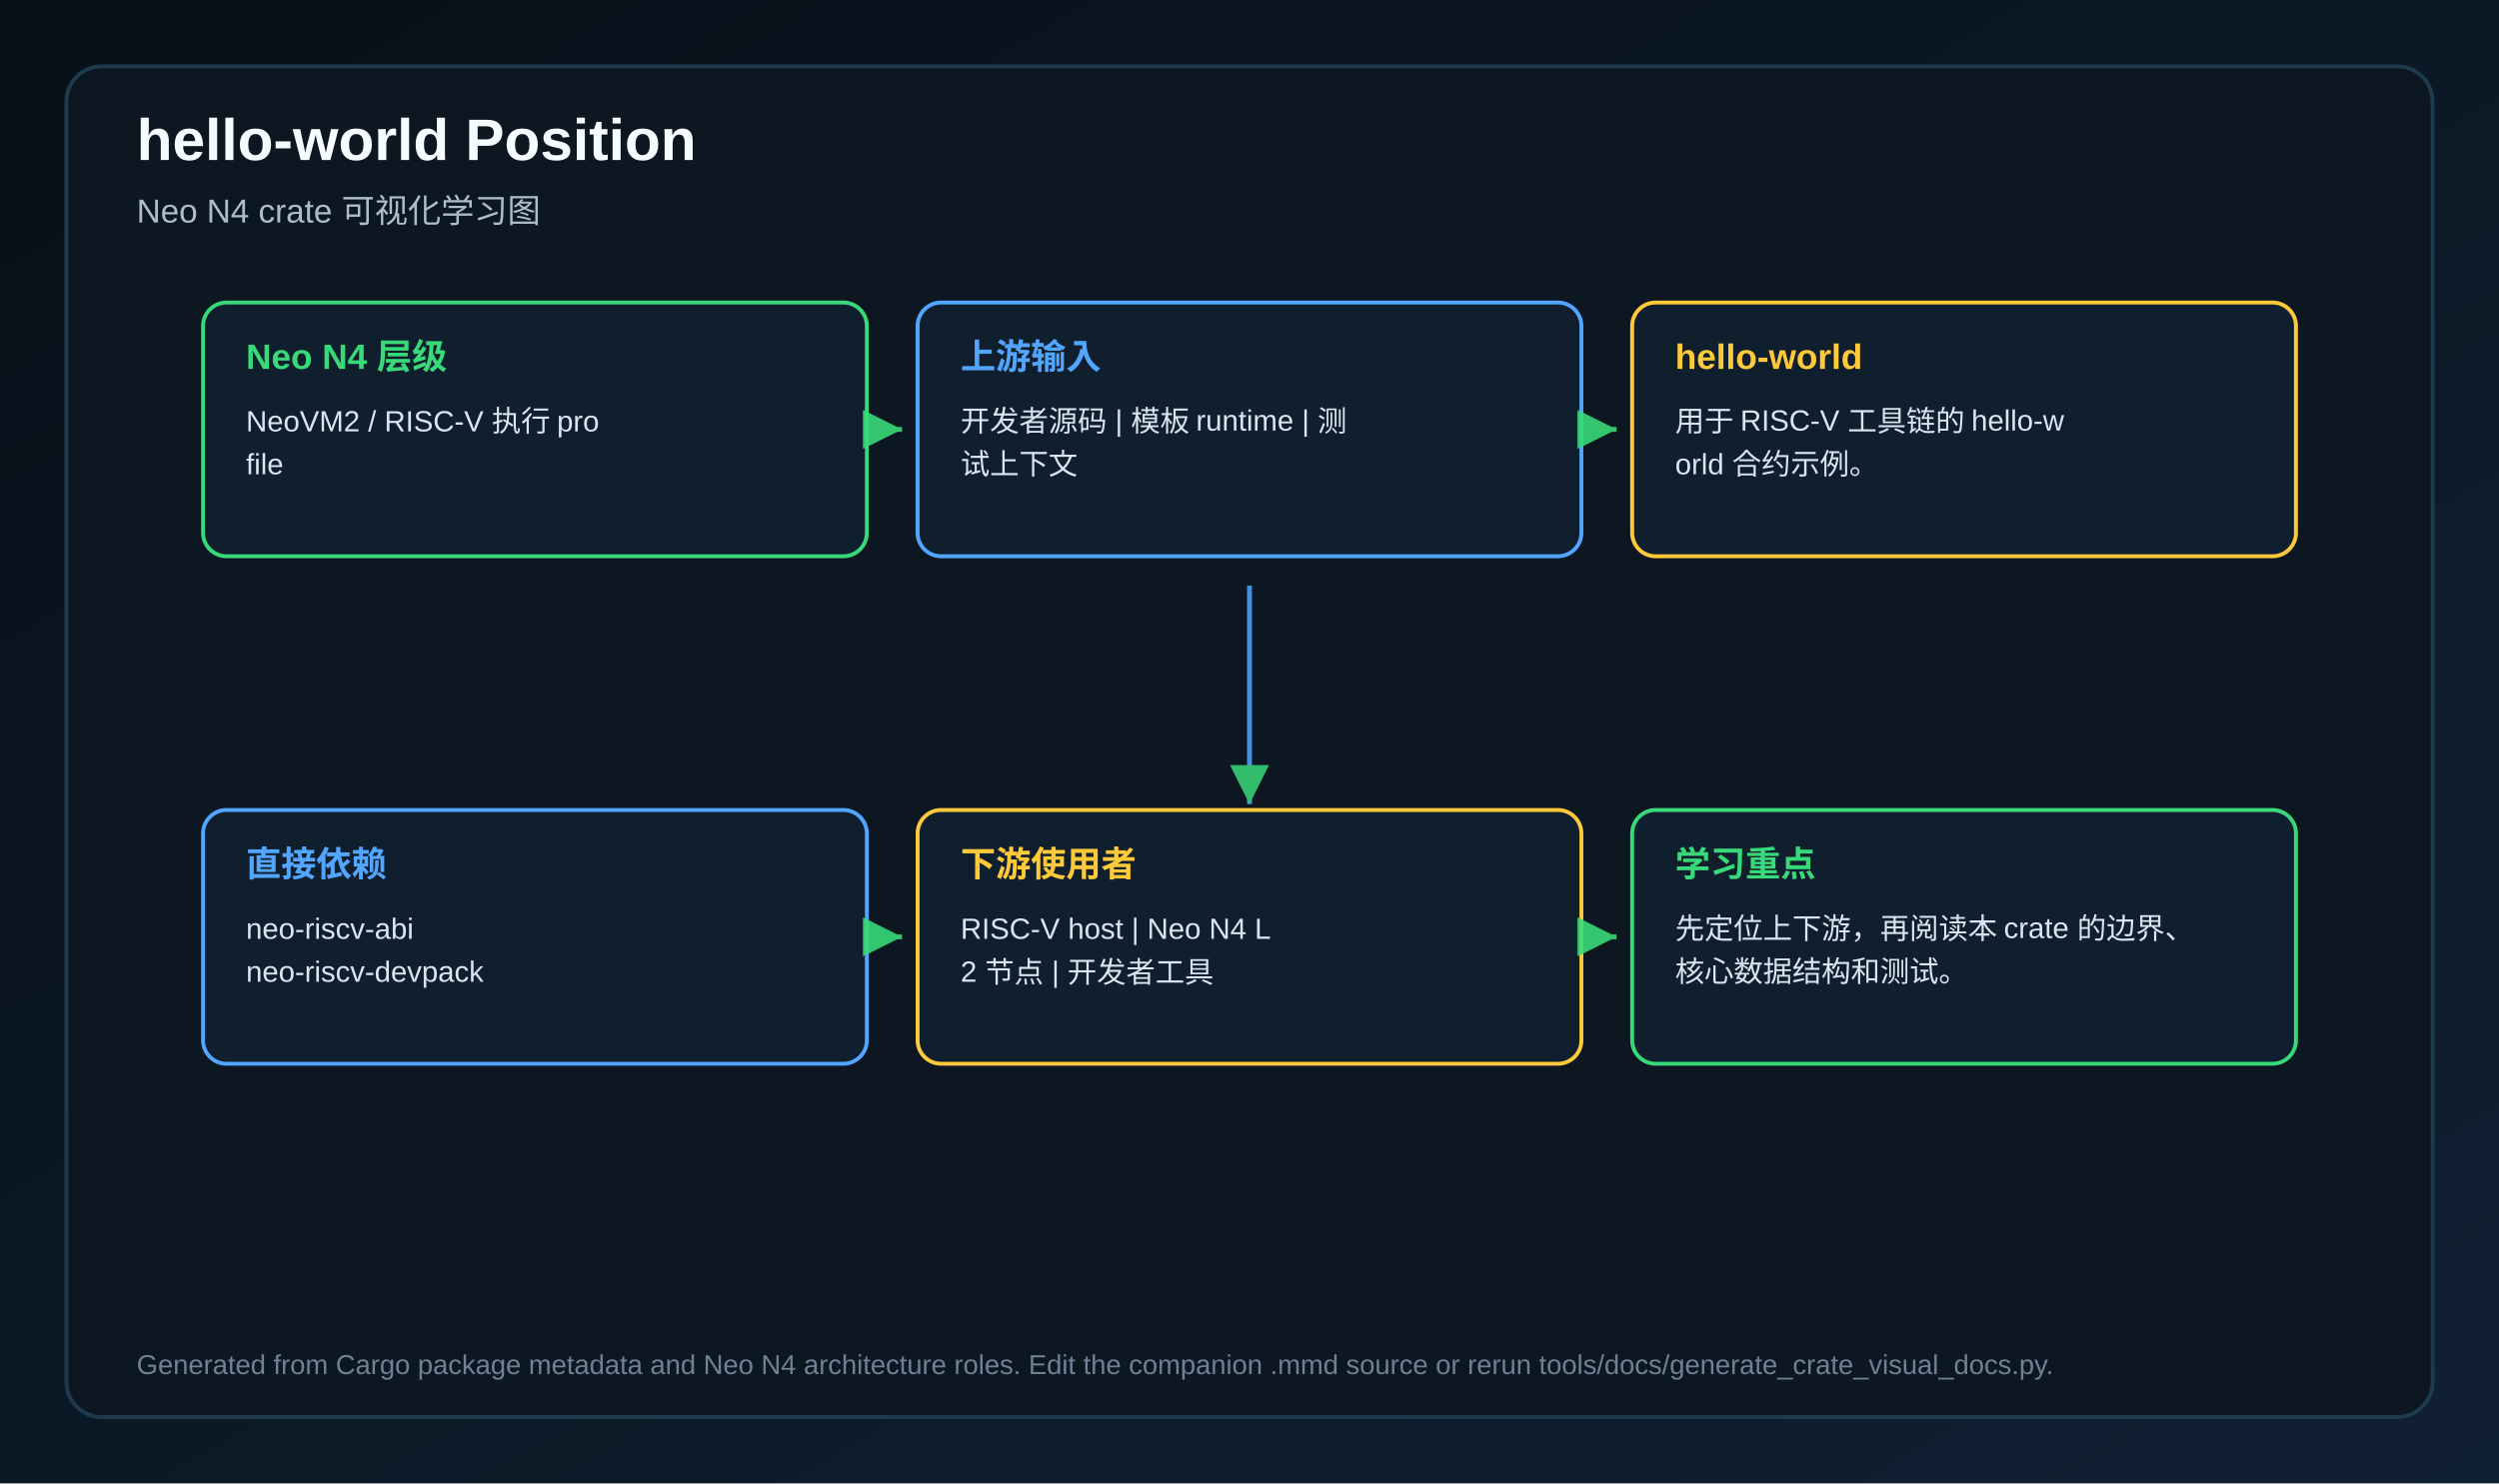
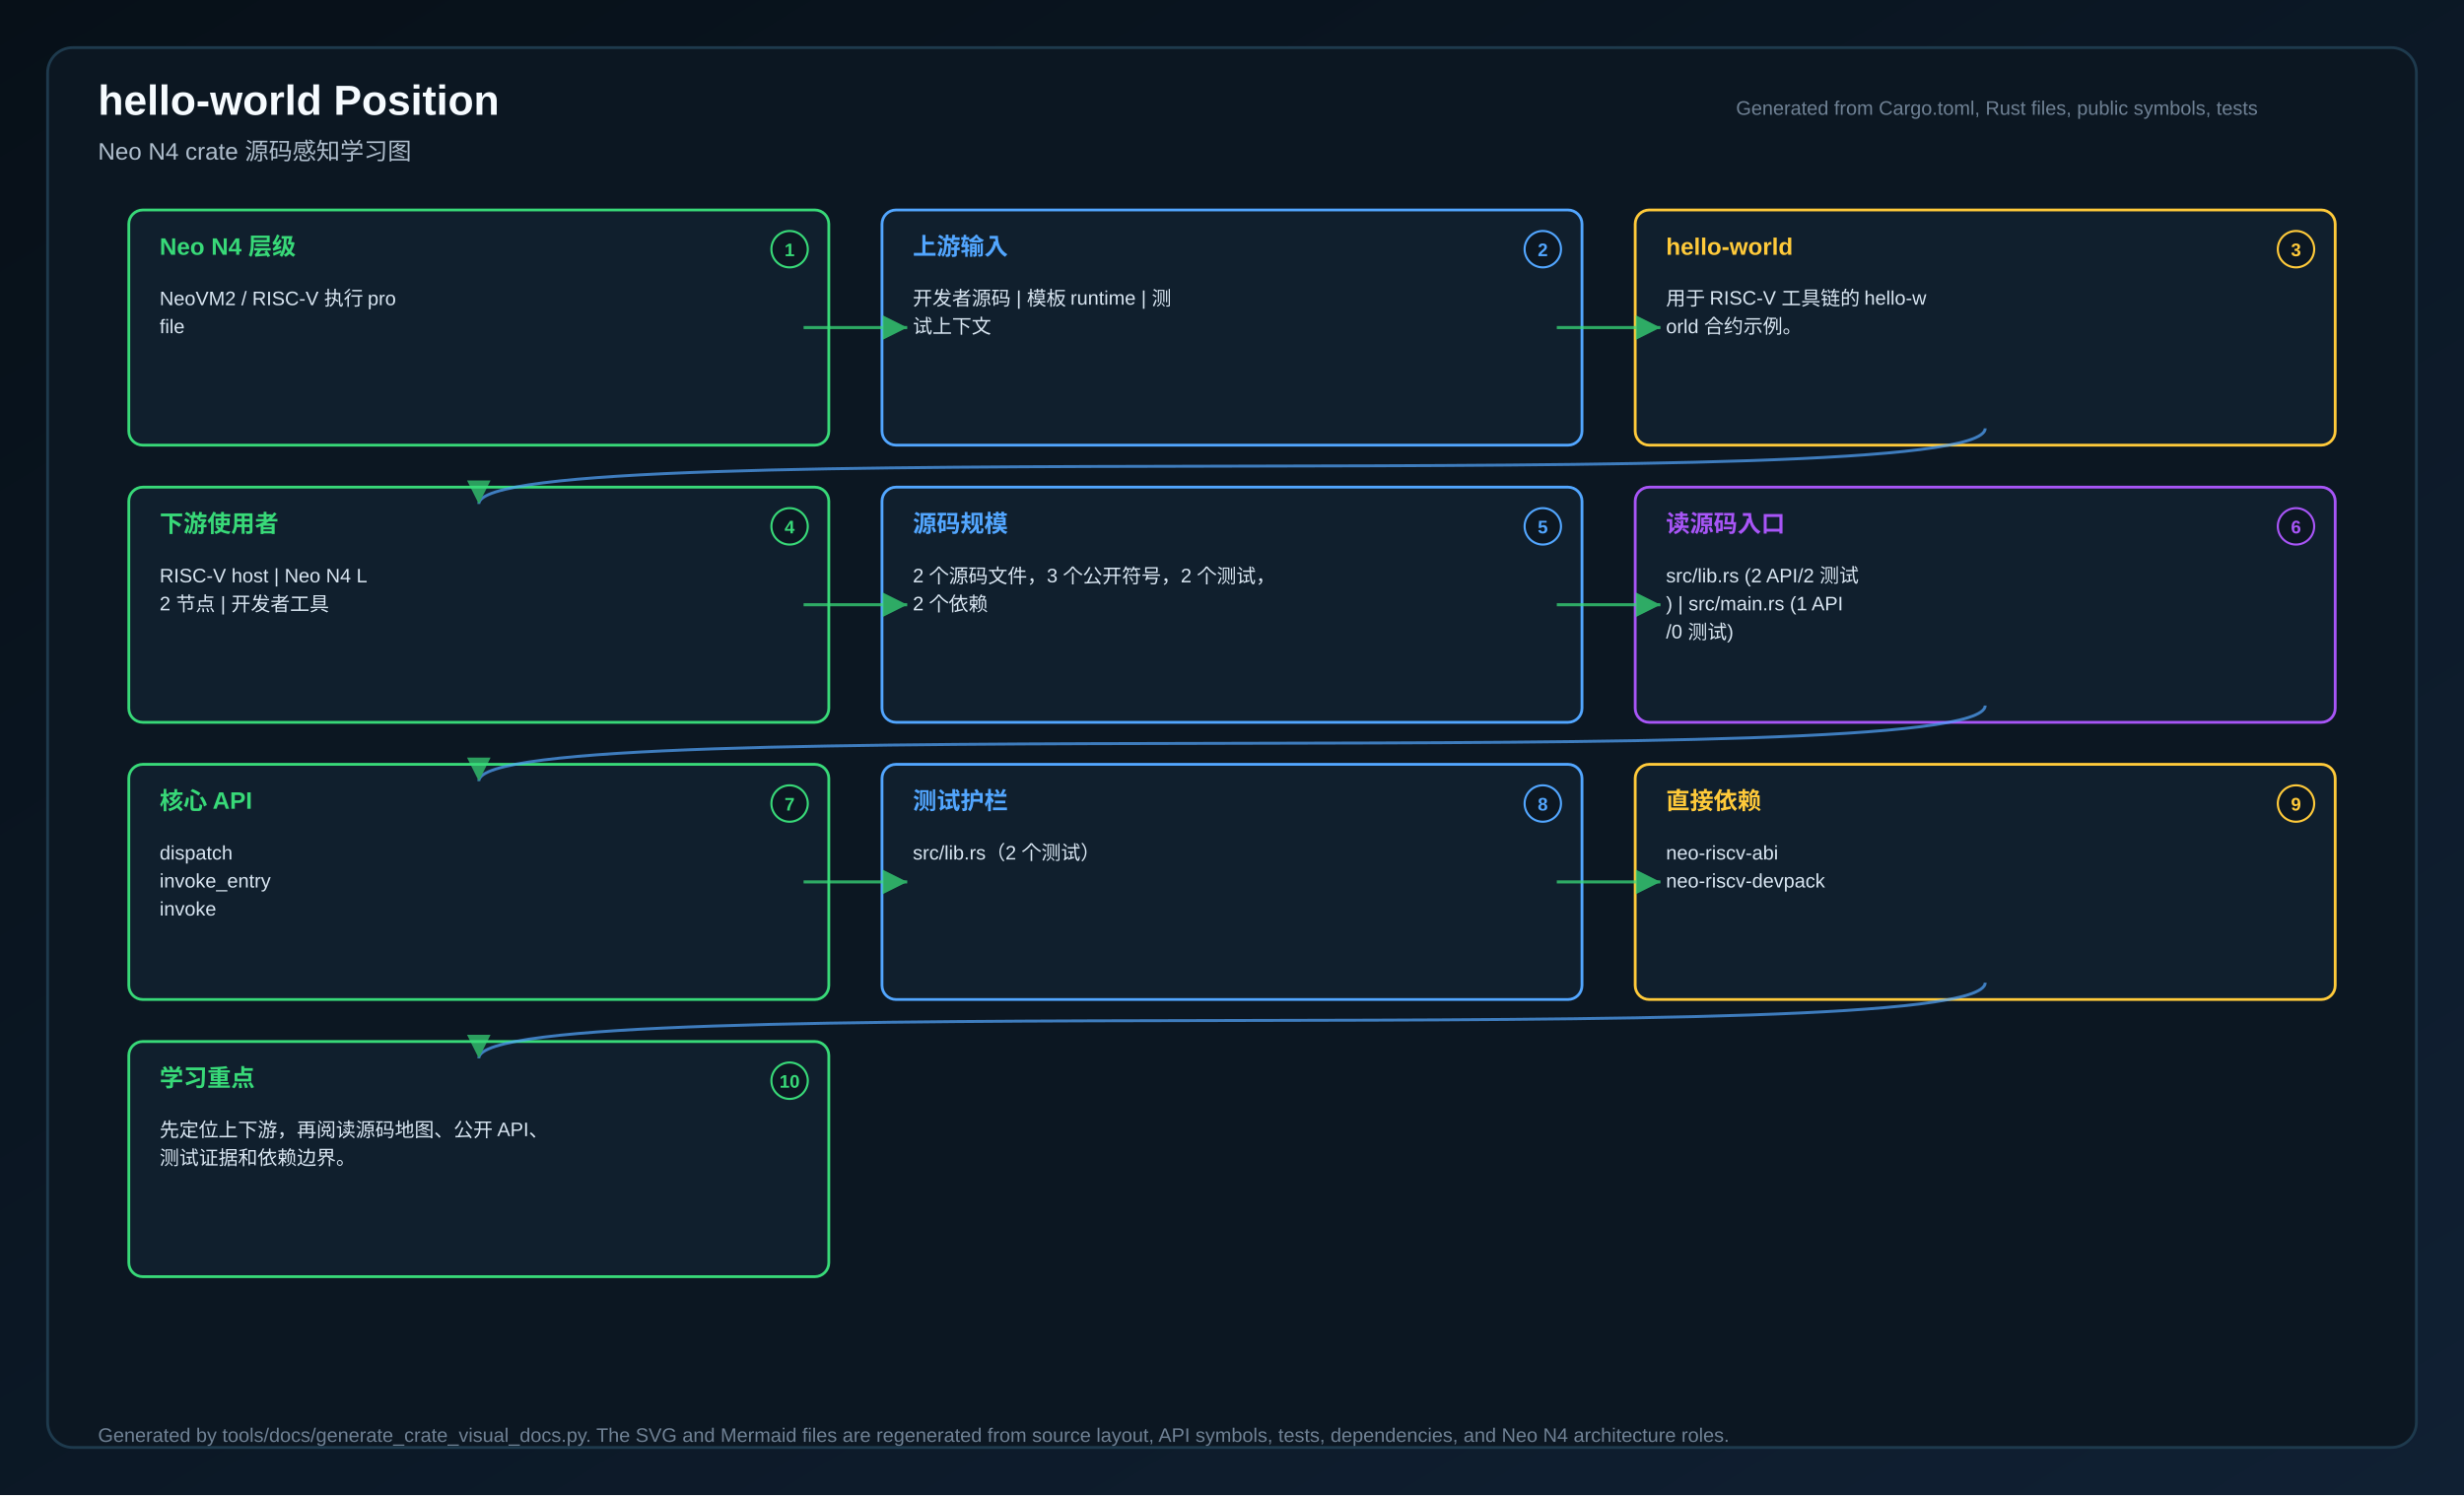
- <svg xmlns="http://www.w3.org/2000/svg" width="1280" height="760" viewBox="0 0 1280 760" role="img" aria-label="hello-world Position">
+ <svg xmlns="http://www.w3.org/2000/svg" width="1760" height="1068" viewBox="0 0 1760 1068" role="img" aria-label="hello-world Position">
  <defs>
    <linearGradient id="bg" x1="0" x2="1" y1="0" y2="1">
      <stop offset="0" stop-color="#071018" />
      <stop offset="1" stop-color="#102033" />
    </linearGradient>
    <marker id="arrow" markerWidth="12" markerHeight="12" refX="10" refY="6" orient="auto">
      <path d="M2,2 L10,6 L2,10 Z" fill="#38d978" />
    </marker>
  </defs>
-   <rect x="0" y="0" width="1280" height="760" fill="url(#bg)" />
-   <rect x="34" y="34" width="1212" height="692" rx="18" fill="#0c1722" stroke="#1e3a4d" stroke-width="2" />
+   <rect x="0" y="0" width="1760" height="1068" fill="url(#bg)" />
+   <rect x="34" y="34" width="1692" height="1000" rx="18" fill="#0c1722" stroke="#1e3a4d" stroke-width="2" />
  <text x="70" y="82" fill="#f6fbff" font-size="30" font-family="Segoe UI, Arial, sans-serif" font-weight="700">hello-world Position</text>
-   <text x="70" y="114" fill="#aebdcc" font-size="17" font-family="Segoe UI, Arial, sans-serif">Neo N4 crate 可视化学习图</text>
-   <rect x="104" y="155" width="340" height="130" rx="12" fill="#101f2d" stroke="#38d978" stroke-width="2" />
-   <text x="126" y="189" fill="#38d978" font-size="18" font-family="Segoe UI, Arial, sans-serif" font-weight="700">Neo N4 层级</text>
-   <text x="126" y="221" fill="#d9e6f2" font-size="15" font-family="Segoe UI, Arial, sans-serif">NeoVM2 / RISC-V 执行 pro</text>
-   <text x="126" y="243" fill="#d9e6f2" font-size="15" font-family="Segoe UI, Arial, sans-serif">file</text>
-   <rect x="470" y="155" width="340" height="130" rx="12" fill="#101f2d" stroke="#52a6ff" stroke-width="2" />
-   <text x="492" y="189" fill="#52a6ff" font-size="18" font-family="Segoe UI, Arial, sans-serif" font-weight="700">上游输入</text>
-   <text x="492" y="221" fill="#d9e6f2" font-size="15" font-family="Segoe UI, Arial, sans-serif">开发者源码 | 模板 runtime | 测</text>
-   <text x="492" y="243" fill="#d9e6f2" font-size="15" font-family="Segoe UI, Arial, sans-serif">试上下文</text>
-   <line x1="452" y1="220" x2="462" y2="220" stroke="#38d978" stroke-width="2.5" marker-end="url(#arrow)" opacity="0.9" />
-   <rect x="836" y="155" width="340" height="130" rx="12" fill="#101f2d" stroke="#ffca3a" stroke-width="2" />
-   <text x="858" y="189" fill="#ffca3a" font-size="18" font-family="Segoe UI, Arial, sans-serif" font-weight="700">hello-world</text>
-   <text x="858" y="221" fill="#d9e6f2" font-size="15" font-family="Segoe UI, Arial, sans-serif">用于 RISC-V 工具链的 hello-w</text>
-   <text x="858" y="243" fill="#d9e6f2" font-size="15" font-family="Segoe UI, Arial, sans-serif">orld 合约示例。</text>
-   <line x1="818" y1="220" x2="828" y2="220" stroke="#38d978" stroke-width="2.5" marker-end="url(#arrow)" opacity="0.9" />
-   <rect x="104" y="415" width="340" height="130" rx="12" fill="#101f2d" stroke="#52a6ff" stroke-width="2" />
-   <text x="126" y="449" fill="#52a6ff" font-size="18" font-family="Segoe UI, Arial, sans-serif" font-weight="700">直接依赖</text>
-   <text x="126" y="481" fill="#d9e6f2" font-size="15" font-family="Segoe UI, Arial, sans-serif">neo-riscv-abi</text>
-   <text x="126" y="503" fill="#d9e6f2" font-size="15" font-family="Segoe UI, Arial, sans-serif">neo-riscv-devpack</text>
-   <rect x="470" y="415" width="340" height="130" rx="12" fill="#101f2d" stroke="#ffca3a" stroke-width="2" />
-   <text x="492" y="449" fill="#ffca3a" font-size="18" font-family="Segoe UI, Arial, sans-serif" font-weight="700">下游使用者</text>
-   <text x="492" y="481" fill="#d9e6f2" font-size="15" font-family="Segoe UI, Arial, sans-serif">RISC-V host | Neo N4 L</text>
-   <text x="492" y="503" fill="#d9e6f2" font-size="15" font-family="Segoe UI, Arial, sans-serif">2 节点 | 开发者工具</text>
-   <line x1="452" y1="480" x2="462" y2="480" stroke="#38d978" stroke-width="2.5" marker-end="url(#arrow)" opacity="0.9" />
-   <rect x="836" y="415" width="340" height="130" rx="12" fill="#101f2d" stroke="#38d978" stroke-width="2" />
-   <text x="858" y="449" fill="#38d978" font-size="18" font-family="Segoe UI, Arial, sans-serif" font-weight="700">学习重点</text>
-   <text x="858" y="481" fill="#d9e6f2" font-size="15" font-family="Segoe UI, Arial, sans-serif">先定位上下游，再阅读本 crate 的边界、</text>
-   <text x="858" y="503" fill="#d9e6f2" font-size="15" font-family="Segoe UI, Arial, sans-serif">核心数据结构和测试。</text>
-   <line x1="818" y1="480" x2="828" y2="480" stroke="#38d978" stroke-width="2.5" marker-end="url(#arrow)" opacity="0.9" />
-   <path d="M640 300 C640 350 640 370 640 412" stroke="#52a6ff" stroke-width="2.5" fill="none" marker-end="url(#arrow)" opacity="0.85" />
-   <text x="70" y="704" fill="#6f8194" font-size="14" font-family="Segoe UI, Arial, sans-serif">Generated from Cargo package metadata and Neo N4 architecture roles. Edit the companion .mmd source or rerun tools/docs/generate_crate_visual_docs.py.</text>
+   <text x="70" y="114" fill="#aebdcc" font-size="17" font-family="Segoe UI, Arial, sans-serif">Neo N4 crate 源码感知学习图</text>
+   <text x="1240" y="82" fill="#6f8194" font-size="14" font-family="Segoe UI, Arial, sans-serif">Generated from Cargo.toml, Rust files, public symbols, tests</text>
+   <rect x="92" y="150" width="500" height="168" rx="10" fill="#101f2d" stroke="#38d978" stroke-width="2" />
+   <circle cx="564" cy="178" r="13" fill="#0c1722" stroke="#38d978" stroke-width="1.5" />
+   <text x="564" y="183" text-anchor="middle" fill="#38d978" font-size="13" font-family="Segoe UI, Arial, sans-serif" font-weight="700">1</text>
+   <text x="114" y="182" fill="#38d978" font-size="17" font-family="Segoe UI, Arial, sans-serif" font-weight="700">Neo N4 层级</text>
+   <text x="114" y="218" fill="#d9e6f2" font-size="14" font-family="Segoe UI, Arial, sans-serif">NeoVM2 / RISC-V 执行 pro</text>
+   <text x="114" y="238" fill="#d9e6f2" font-size="14" font-family="Segoe UI, Arial, sans-serif">file</text>
+   <rect x="630" y="150" width="500" height="168" rx="10" fill="#101f2d" stroke="#52a6ff" stroke-width="2" />
+   <circle cx="1102" cy="178" r="13" fill="#0c1722" stroke="#52a6ff" stroke-width="1.5" />
+   <text x="1102" y="183" text-anchor="middle" fill="#52a6ff" font-size="13" font-family="Segoe UI, Arial, sans-serif" font-weight="700">2</text>
+   <text x="652" y="182" fill="#52a6ff" font-size="17" font-family="Segoe UI, Arial, sans-serif" font-weight="700">上游输入</text>
+   <text x="652" y="218" fill="#d9e6f2" font-size="14" font-family="Segoe UI, Arial, sans-serif">开发者源码 | 模板 runtime | 测</text>
+   <text x="652" y="238" fill="#d9e6f2" font-size="14" font-family="Segoe UI, Arial, sans-serif">试上下文</text>
+   <rect x="1168" y="150" width="500" height="168" rx="10" fill="#101f2d" stroke="#ffca3a" stroke-width="2" />
+   <circle cx="1640" cy="178" r="13" fill="#0c1722" stroke="#ffca3a" stroke-width="1.5" />
+   <text x="1640" y="183" text-anchor="middle" fill="#ffca3a" font-size="13" font-family="Segoe UI, Arial, sans-serif" font-weight="700">3</text>
+   <text x="1190" y="182" fill="#ffca3a" font-size="17" font-family="Segoe UI, Arial, sans-serif" font-weight="700">hello-world</text>
+   <text x="1190" y="218" fill="#d9e6f2" font-size="14" font-family="Segoe UI, Arial, sans-serif">用于 RISC-V 工具链的 hello-w</text>
+   <text x="1190" y="238" fill="#d9e6f2" font-size="14" font-family="Segoe UI, Arial, sans-serif">orld 合约示例。</text>
+   <rect x="92" y="348" width="500" height="168" rx="10" fill="#101f2d" stroke="#38d978" stroke-width="2" />
+   <circle cx="564" cy="376" r="13" fill="#0c1722" stroke="#38d978" stroke-width="1.5" />
+   <text x="564" y="381" text-anchor="middle" fill="#38d978" font-size="13" font-family="Segoe UI, Arial, sans-serif" font-weight="700">4</text>
+   <text x="114" y="380" fill="#38d978" font-size="17" font-family="Segoe UI, Arial, sans-serif" font-weight="700">下游使用者</text>
+   <text x="114" y="416" fill="#d9e6f2" font-size="14" font-family="Segoe UI, Arial, sans-serif">RISC-V host | Neo N4 L</text>
+   <text x="114" y="436" fill="#d9e6f2" font-size="14" font-family="Segoe UI, Arial, sans-serif">2 节点 | 开发者工具</text>
+   <rect x="630" y="348" width="500" height="168" rx="10" fill="#101f2d" stroke="#52a6ff" stroke-width="2" />
+   <circle cx="1102" cy="376" r="13" fill="#0c1722" stroke="#52a6ff" stroke-width="1.5" />
+   <text x="1102" y="381" text-anchor="middle" fill="#52a6ff" font-size="13" font-family="Segoe UI, Arial, sans-serif" font-weight="700">5</text>
+   <text x="652" y="380" fill="#52a6ff" font-size="17" font-family="Segoe UI, Arial, sans-serif" font-weight="700">源码规模</text>
+   <text x="652" y="416" fill="#d9e6f2" font-size="14" font-family="Segoe UI, Arial, sans-serif">2 个源码文件，3 个公开符号，2 个测试，</text>
+   <text x="652" y="436" fill="#d9e6f2" font-size="14" font-family="Segoe UI, Arial, sans-serif">2 个依赖</text>
+   <rect x="1168" y="348" width="500" height="168" rx="10" fill="#101f2d" stroke="#a855f7" stroke-width="2" />
+   <circle cx="1640" cy="376" r="13" fill="#0c1722" stroke="#a855f7" stroke-width="1.5" />
+   <text x="1640" y="381" text-anchor="middle" fill="#a855f7" font-size="13" font-family="Segoe UI, Arial, sans-serif" font-weight="700">6</text>
+   <text x="1190" y="380" fill="#a855f7" font-size="17" font-family="Segoe UI, Arial, sans-serif" font-weight="700">读源码入口</text>
+   <text x="1190" y="416" fill="#d9e6f2" font-size="14" font-family="Segoe UI, Arial, sans-serif">src/lib.rs (2 API/2 测试</text>
+   <text x="1190" y="436" fill="#d9e6f2" font-size="14" font-family="Segoe UI, Arial, sans-serif">) | src/main.rs (1 API</text>
+   <text x="1190" y="456" fill="#d9e6f2" font-size="14" font-family="Segoe UI, Arial, sans-serif">/0 测试)</text>
+   <rect x="92" y="546" width="500" height="168" rx="10" fill="#101f2d" stroke="#38d978" stroke-width="2" />
+   <circle cx="564" cy="574" r="13" fill="#0c1722" stroke="#38d978" stroke-width="1.5" />
+   <text x="564" y="579" text-anchor="middle" fill="#38d978" font-size="13" font-family="Segoe UI, Arial, sans-serif" font-weight="700">7</text>
+   <text x="114" y="578" fill="#38d978" font-size="17" font-family="Segoe UI, Arial, sans-serif" font-weight="700">核心 API</text>
+   <text x="114" y="614" fill="#d9e6f2" font-size="14" font-family="Segoe UI, Arial, sans-serif">dispatch</text>
+   <text x="114" y="634" fill="#d9e6f2" font-size="14" font-family="Segoe UI, Arial, sans-serif">invoke_entry</text>
+   <text x="114" y="654" fill="#d9e6f2" font-size="14" font-family="Segoe UI, Arial, sans-serif">invoke</text>
+   <rect x="630" y="546" width="500" height="168" rx="10" fill="#101f2d" stroke="#52a6ff" stroke-width="2" />
+   <circle cx="1102" cy="574" r="13" fill="#0c1722" stroke="#52a6ff" stroke-width="1.5" />
+   <text x="1102" y="579" text-anchor="middle" fill="#52a6ff" font-size="13" font-family="Segoe UI, Arial, sans-serif" font-weight="700">8</text>
+   <text x="652" y="578" fill="#52a6ff" font-size="17" font-family="Segoe UI, Arial, sans-serif" font-weight="700">测试护栏</text>
+   <text x="652" y="614" fill="#d9e6f2" font-size="14" font-family="Segoe UI, Arial, sans-serif">src/lib.rs（2 个测试）</text>
+   <rect x="1168" y="546" width="500" height="168" rx="10" fill="#101f2d" stroke="#ffca3a" stroke-width="2" />
+   <circle cx="1640" cy="574" r="13" fill="#0c1722" stroke="#ffca3a" stroke-width="1.5" />
+   <text x="1640" y="579" text-anchor="middle" fill="#ffca3a" font-size="13" font-family="Segoe UI, Arial, sans-serif" font-weight="700">9</text>
+   <text x="1190" y="578" fill="#ffca3a" font-size="17" font-family="Segoe UI, Arial, sans-serif" font-weight="700">直接依赖</text>
+   <text x="1190" y="614" fill="#d9e6f2" font-size="14" font-family="Segoe UI, Arial, sans-serif">neo-riscv-abi</text>
+   <text x="1190" y="634" fill="#d9e6f2" font-size="14" font-family="Segoe UI, Arial, sans-serif">neo-riscv-devpack</text>
+   <rect x="92" y="744" width="500" height="168" rx="10" fill="#101f2d" stroke="#38d978" stroke-width="2" />
+   <circle cx="564" cy="772" r="13" fill="#0c1722" stroke="#38d978" stroke-width="1.5" />
+   <text x="564" y="777" text-anchor="middle" fill="#38d978" font-size="13" font-family="Segoe UI, Arial, sans-serif" font-weight="700">10</text>
+   <text x="114" y="776" fill="#38d978" font-size="17" font-family="Segoe UI, Arial, sans-serif" font-weight="700">学习重点</text>
+   <text x="114" y="812" fill="#d9e6f2" font-size="14" font-family="Segoe UI, Arial, sans-serif">先定位上下游，再阅读源码地图、公开 API、</text>
+   <text x="114" y="832" fill="#d9e6f2" font-size="14" font-family="Segoe UI, Arial, sans-serif">测试证据和依赖边界。</text>
+   <line x1="574" y1="234" x2="648" y2="234" stroke="#38d978" stroke-width="2.2" marker-end="url(#arrow)" opacity="0.75" />
+   <line x1="1112" y1="234" x2="1186" y2="234" stroke="#38d978" stroke-width="2.2" marker-end="url(#arrow)" opacity="0.75" />
+   <line x1="574" y1="432" x2="648" y2="432" stroke="#38d978" stroke-width="2.2" marker-end="url(#arrow)" opacity="0.75" />
+   <line x1="1112" y1="432" x2="1186" y2="432" stroke="#38d978" stroke-width="2.2" marker-end="url(#arrow)" opacity="0.75" />
+   <line x1="574" y1="630" x2="648" y2="630" stroke="#38d978" stroke-width="2.2" marker-end="url(#arrow)" opacity="0.75" />
+   <line x1="1112" y1="630" x2="1186" y2="630" stroke="#38d978" stroke-width="2.2" marker-end="url(#arrow)" opacity="0.75" />
+   <path d="M1418 306 C1418 358, 342 308, 342 360" stroke="#52a6ff" stroke-width="2.1" fill="none" marker-end="url(#arrow)" opacity="0.7" />
+   <path d="M1418 504 C1418 556, 342 506, 342 558" stroke="#52a6ff" stroke-width="2.1" fill="none" marker-end="url(#arrow)" opacity="0.7" />
+   <path d="M1418 702 C1418 754, 342 704, 342 756" stroke="#52a6ff" stroke-width="2.1" fill="none" marker-end="url(#arrow)" opacity="0.7" />
+   <text x="70" y="1030" fill="#6f8194" font-size="14" font-family="Segoe UI, Arial, sans-serif">Generated by tools/docs/generate_crate_visual_docs.py. The SVG and Mermaid files are regenerated from source layout, API symbols, tests, dependencies, and Neo N4 architecture roles.</text>
</svg>
